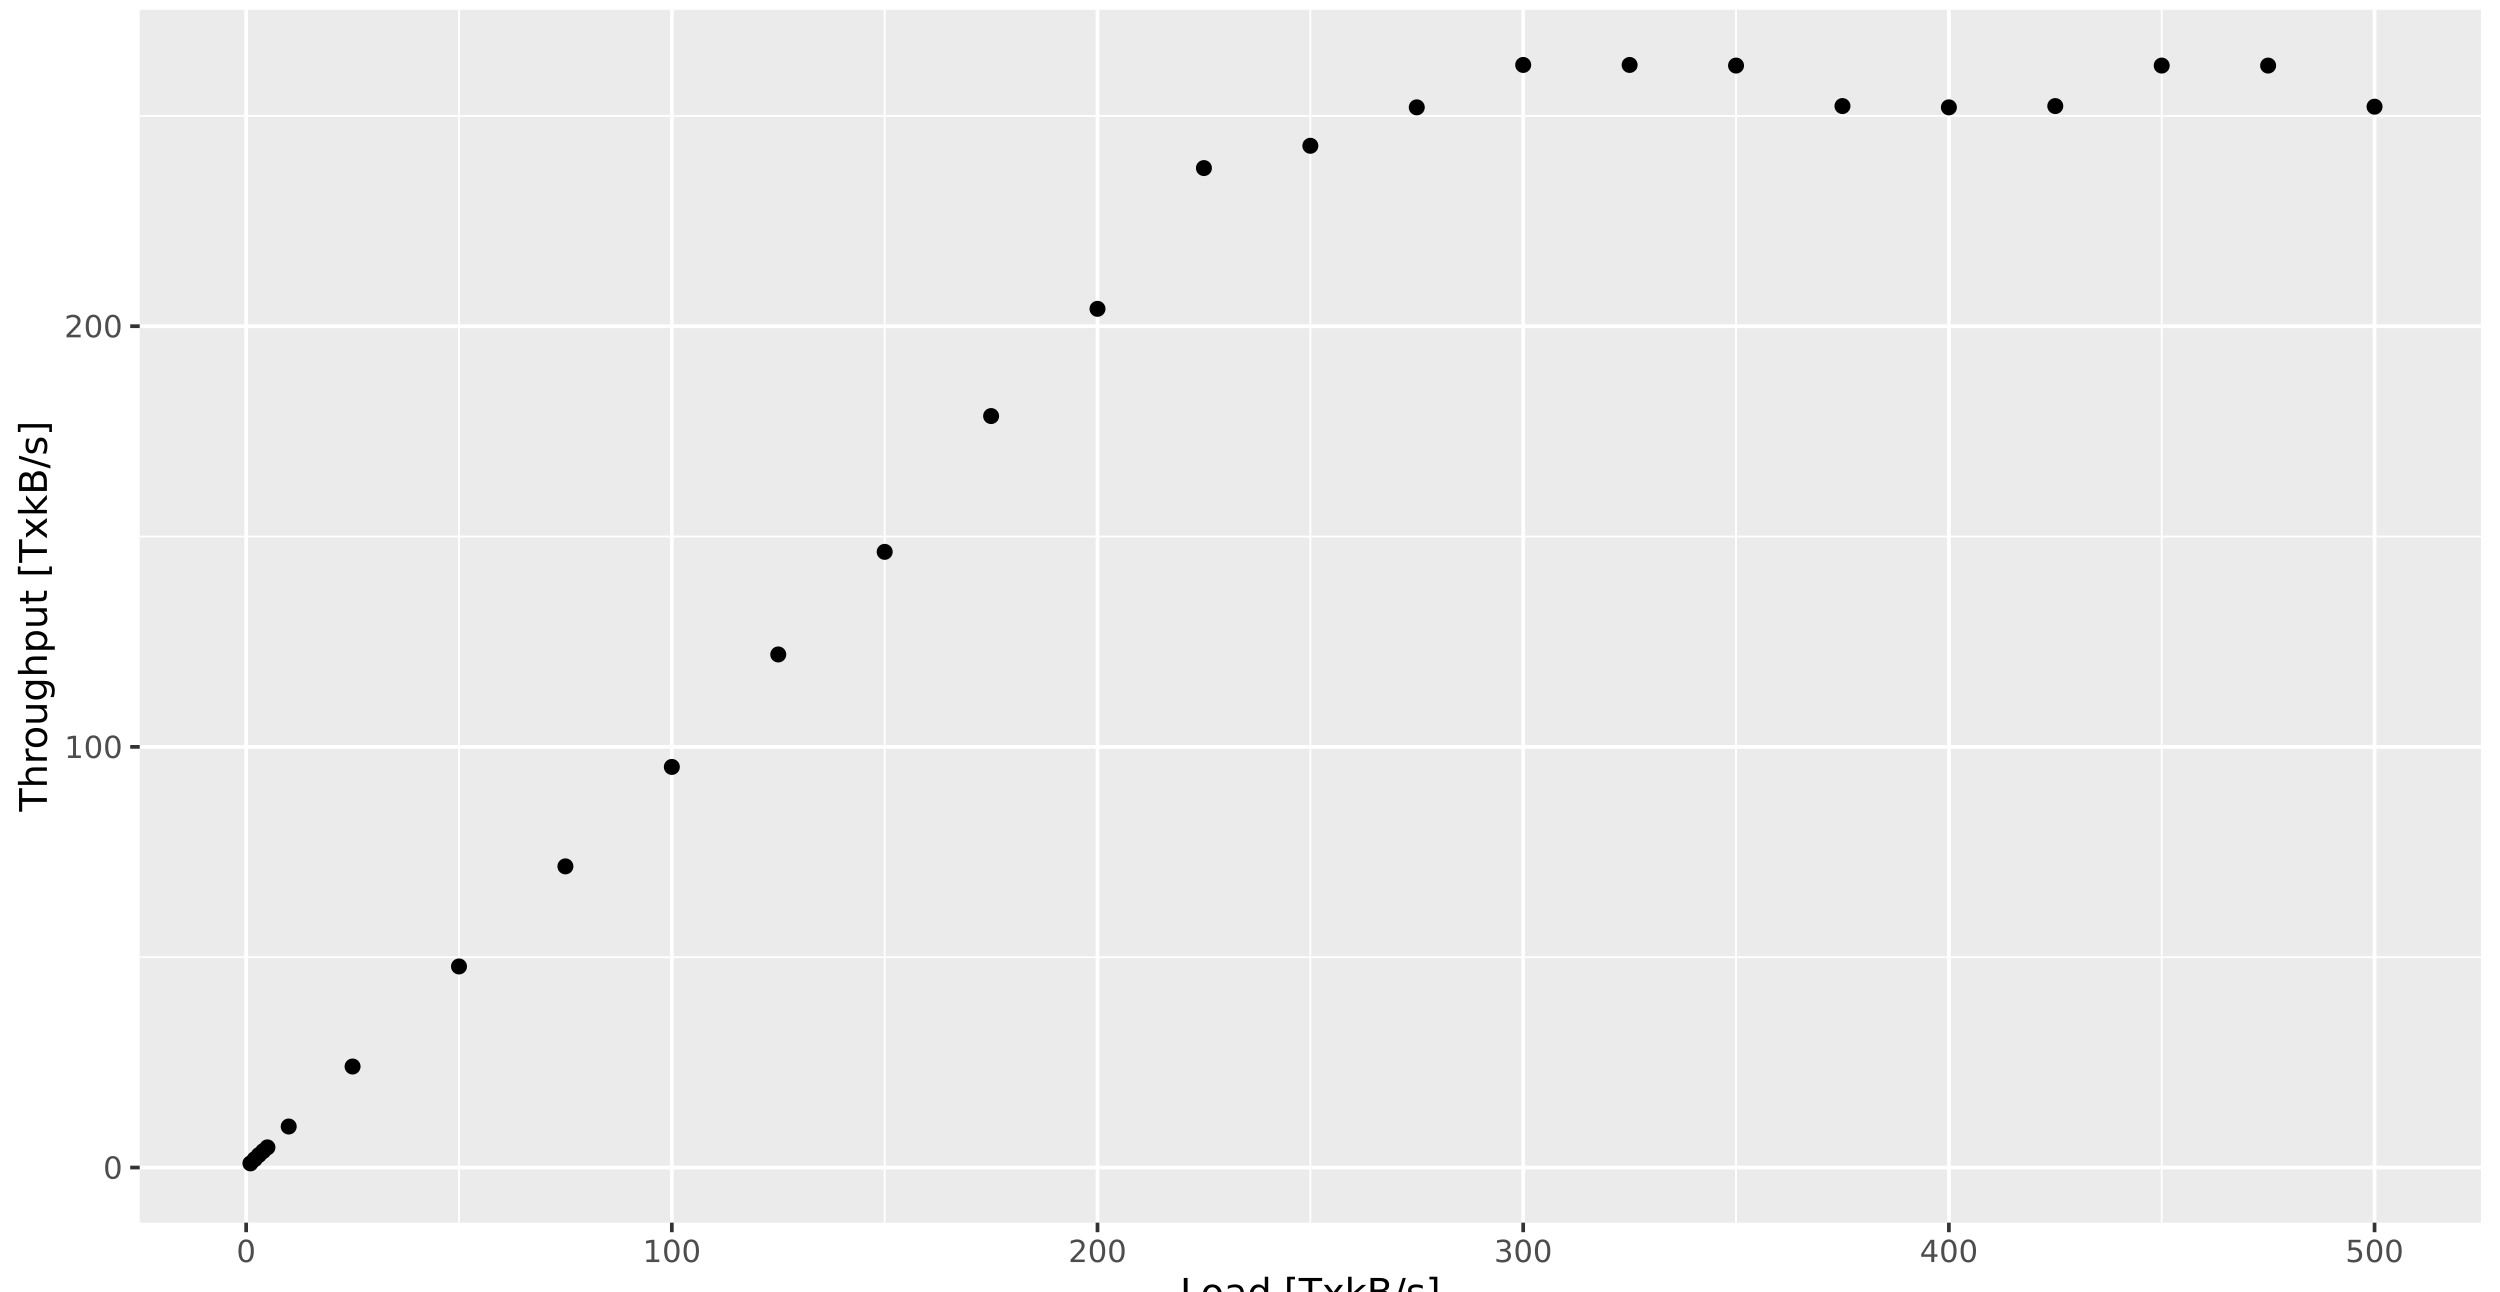
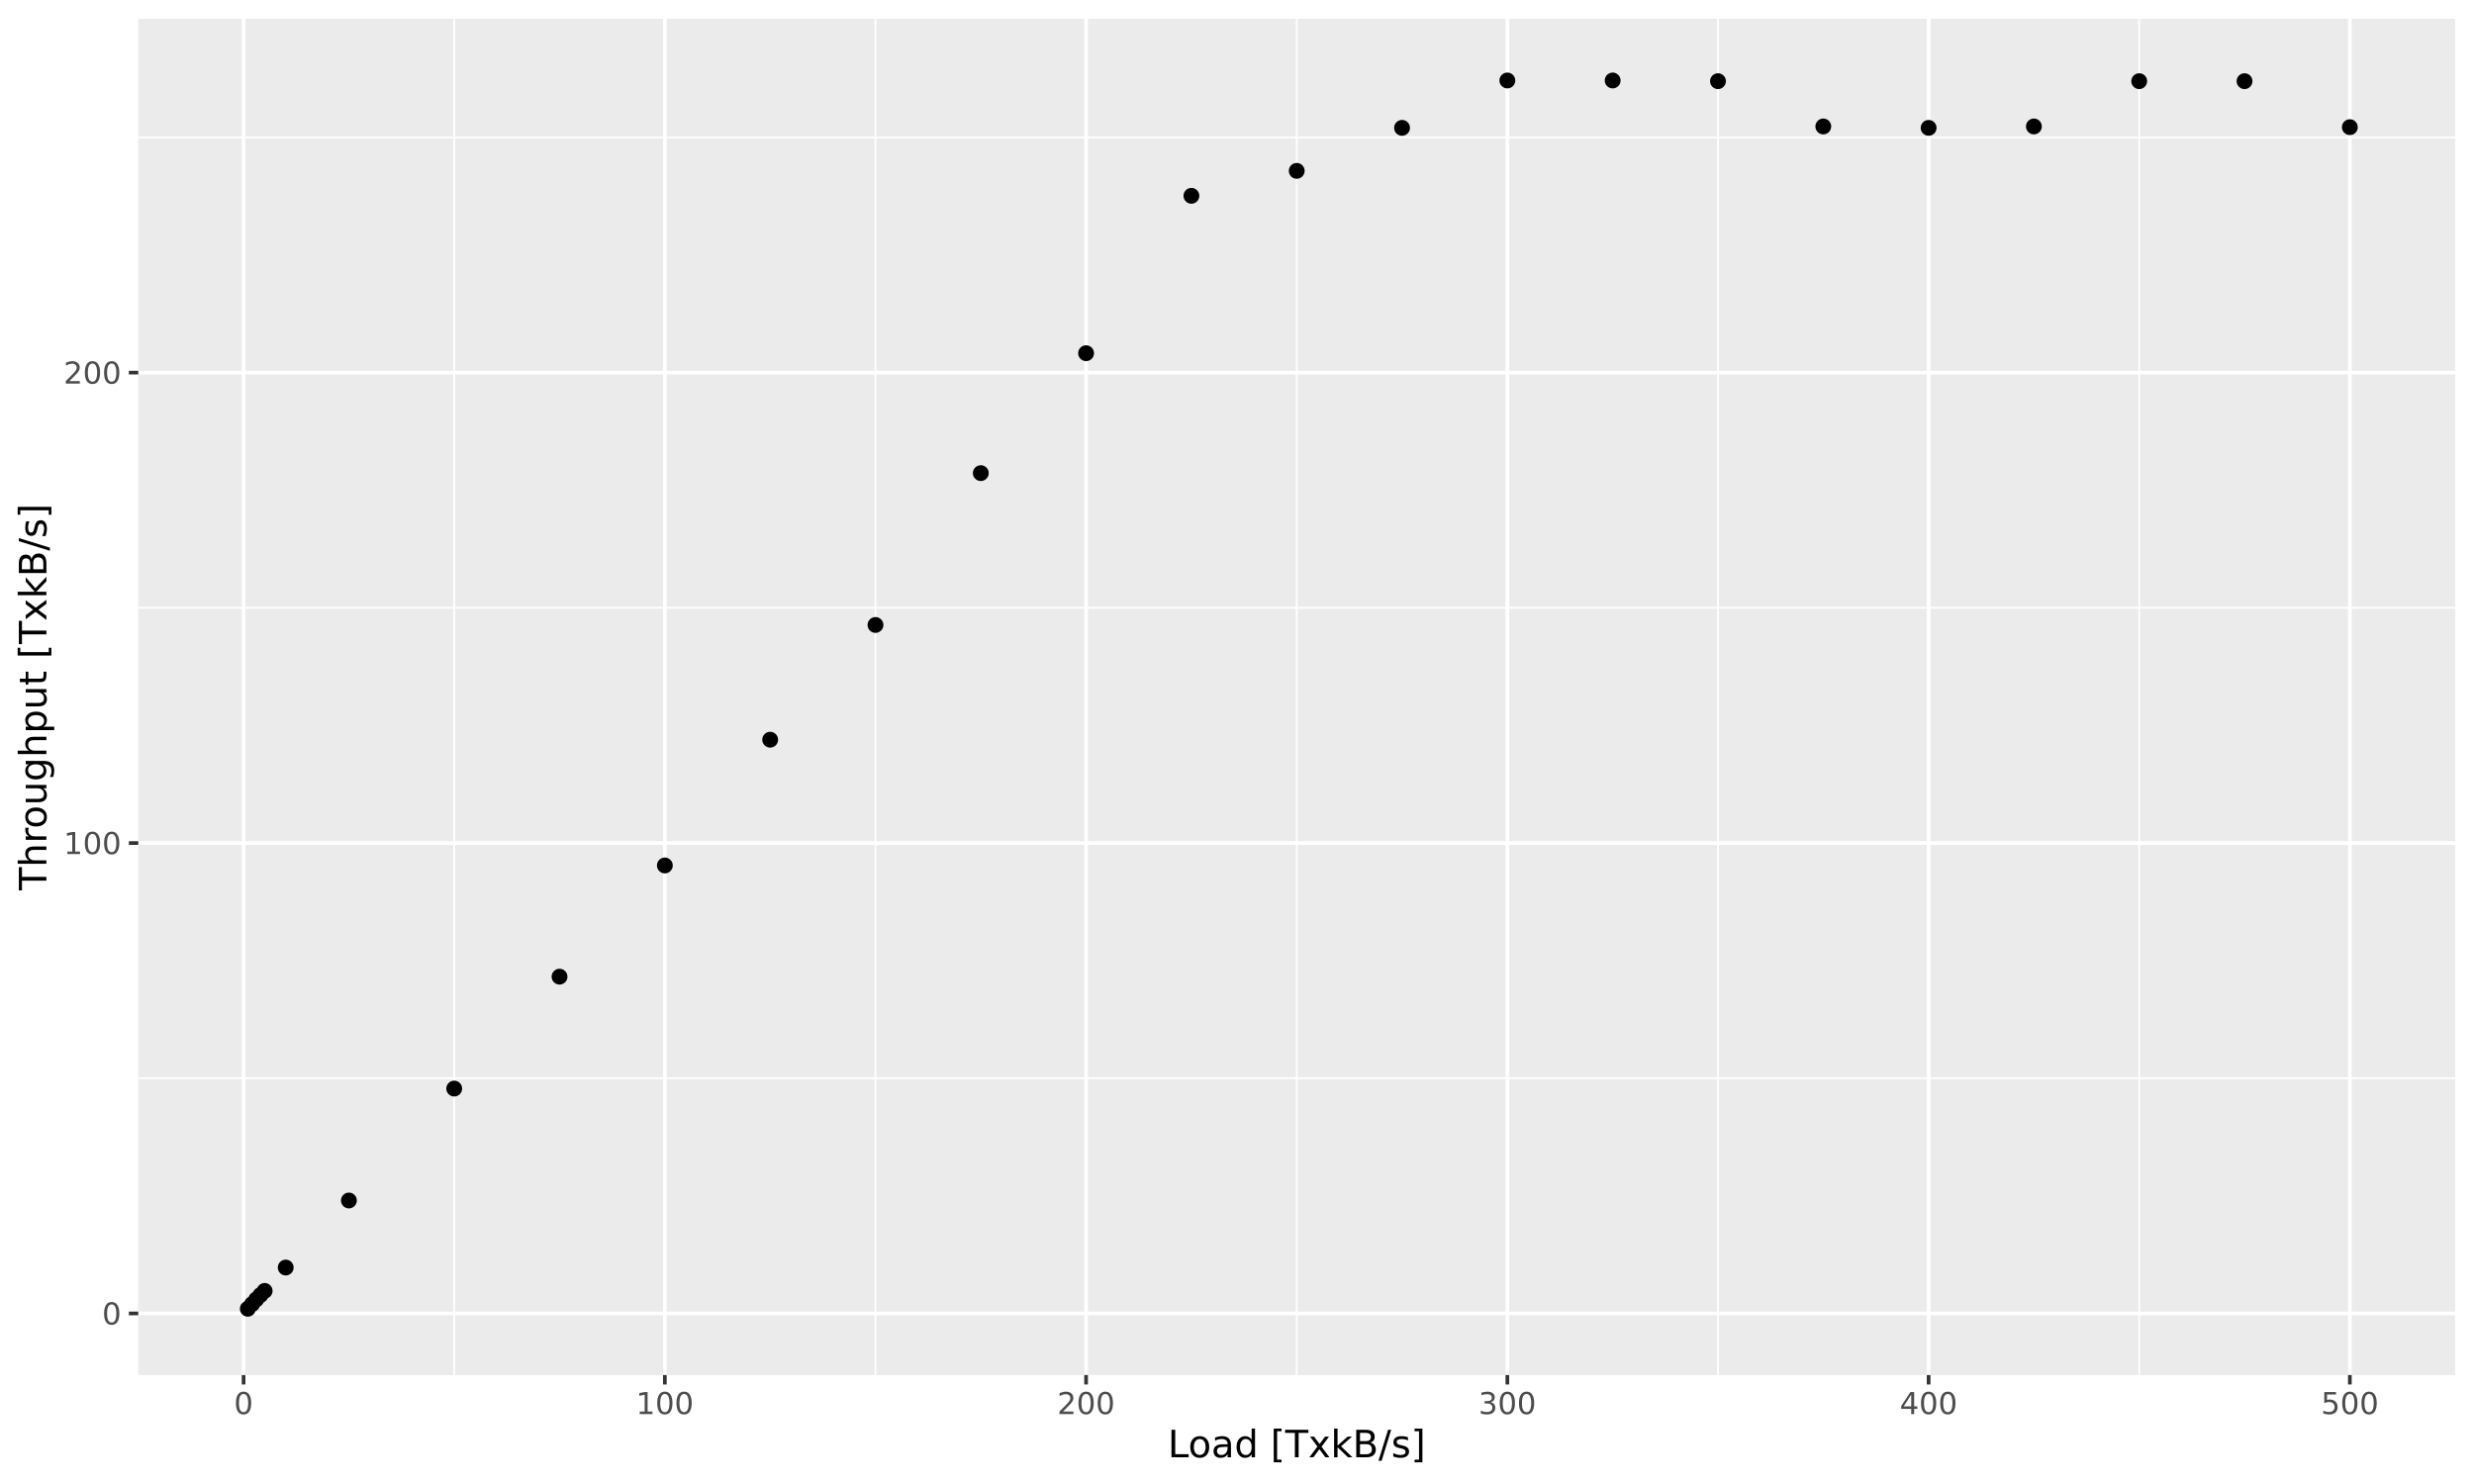
- <svg xmlns="http://www.w3.org/2000/svg" class="svglite" width="720pt" height="372pt" viewBox="0 0 720 372" version="1.1" id="svg66">
-   <defs id="defs1">
-     <style type="text/css" id="style1">
+ <svg xmlns="http://www.w3.org/2000/svg" class="svglite" width="720.00pt" height="432.00pt" viewBox="0 0 720.00 432.00">
+   <defs>
+     <style type="text/css">
    .svglite line, .svglite polyline, .svglite polygon, .svglite path, .svglite rect, .svglite circle {
      fill: none;
      stroke: #000000;
      stroke-linecap: round;
      stroke-linejoin: round;
      stroke-miterlimit: 10.00;
    }
    .svglite text {
      white-space: pre;
    }
  </style>
  </defs>
-   <rect width="100%" height="87.053%" style="fill:#ffffff;stroke:none;stroke-width:0.933" id="rect1" x="0" y="3.0098826e-07" />
-   <defs id="defs2">
+   <rect width="100%" height="100%" style="stroke: none; fill: #FFFFFF;" />
+   <defs>
    <clipPath id="cpMC4wMHw3MjAuMDB8MC4wMHw0MzIuMDA=">
-       <rect x="0" y="0" width="720" height="432" id="rect2" />
+       <rect x="0.00" y="0.00" width="720.00" height="432.00" />
    </clipPath>
  </defs>
-   <g clip-path="url(#cpMC4wMHw3MjAuMDB8MC4wMHw0MzIuMDA=)" id="g3" transform="matrix(1,0,0,0.8870783,0,0.6174955)">
-     <rect x="0" y="0" width="720" height="432" style="fill:#ffffff;stroke:#ffffff;stroke-width:1.07" id="rect3" />
+   <g clip-path="url(#cpMC4wMHw3MjAuMDB8MC4wMHw0MzIuMDA=)">
+     <rect x="0.00" y="0.00" width="720.00" height="432.00" style="stroke-width: 1.07; stroke: #FFFFFF; fill: #FFFFFF;" />
  </g>
-   <defs id="defs4">
-     <clipPath id="cpNDAuMjR8NzE0LjUyfDUwLjk5fDQwMC4yOQ==">
-       <rect x="40.24" y="50.99" width="674.28" height="349.3" id="rect4" />
+   <defs>
+     <clipPath id="cpNDAuMjR8NzE0LjUyfDUuNDh8NDAwLjI5">
+       <rect x="40.24" y="5.48" width="674.28" height="394.82" />
    </clipPath>
  </defs>
-   <g clip-path="url(#cpNDAuMjR8NzE0LjUyfDUwLjk5fDQwMC4yOQ==)" id="g46" transform="translate(0,-48.16467)">
-     <rect x="40.24" y="50.99" width="674.28" height="349.3" style="fill:#ebebeb;stroke:none;stroke-width:1.07" id="rect5" />
-     <polyline points="40.24,323.84 714.52,323.84 " style="stroke:#ffffff;stroke-width:0.53;stroke-linecap:butt" id="polyline5" />
-     <polyline points="40.24,202.68 714.52,202.68 " style="stroke:#ffffff;stroke-width:0.53;stroke-linecap:butt" id="polyline6" />
-     <polyline points="40.24,81.53 714.52,81.53 " style="stroke:#ffffff;stroke-width:0.53;stroke-linecap:butt" id="polyline7" />
-     <polyline points="132.19,400.29 132.19,50.99 " style="stroke:#ffffff;stroke-width:0.53;stroke-linecap:butt" id="polyline8" />
-     <polyline points="254.79,400.29 254.79,50.99 " style="stroke:#ffffff;stroke-width:0.53;stroke-linecap:butt" id="polyline9" />
-     <polyline points="377.38,400.29 377.38,50.99 " style="stroke:#ffffff;stroke-width:0.53;stroke-linecap:butt" id="polyline10" />
-     <polyline points="499.98,400.29 499.98,50.99 " style="stroke:#ffffff;stroke-width:0.53;stroke-linecap:butt" id="polyline11" />
-     <polyline points="622.57,400.29 622.57,50.99 " style="stroke:#ffffff;stroke-width:0.53;stroke-linecap:butt" id="polyline12" />
-     <polyline points="40.24,384.42 714.52,384.42 " style="stroke:#ffffff;stroke-width:1.07;stroke-linecap:butt" id="polyline13" />
-     <polyline points="40.24,263.26 714.52,263.26 " style="stroke:#ffffff;stroke-width:1.07;stroke-linecap:butt" id="polyline14" />
-     <polyline points="40.24,142.11 714.52,142.11 " style="stroke:#ffffff;stroke-width:1.07;stroke-linecap:butt" id="polyline15" />
-     <polyline points="70.89,400.29 70.89,50.99 " style="stroke:#ffffff;stroke-width:1.07;stroke-linecap:butt" id="polyline16" />
-     <polyline points="193.49,400.29 193.49,50.99 " style="stroke:#ffffff;stroke-width:1.07;stroke-linecap:butt" id="polyline17" />
-     <polyline points="316.08,400.29 316.08,50.99 " style="stroke:#ffffff;stroke-width:1.07;stroke-linecap:butt" id="polyline18" />
-     <polyline points="438.68,400.29 438.68,50.99 " style="stroke:#ffffff;stroke-width:1.07;stroke-linecap:butt" id="polyline19" />
-     <polyline points="561.28,400.29 561.28,50.99 " style="stroke:#ffffff;stroke-width:1.07;stroke-linecap:butt" id="polyline20" />
-     <polyline points="683.87,400.29 683.87,50.99 " style="stroke:#ffffff;stroke-width:1.07;stroke-linecap:butt" id="polyline21" />
-     <circle cx="83.15" cy="372.6" r="1.95" style="fill:#000000;stroke-width:0.71" id="circle21" />
-     <circle cx="132.19" cy="326.5" r="1.95" style="fill:#000000;stroke-width:0.71" id="circle22" />
-     <circle cx="193.49" cy="269.04" r="1.95" style="fill:#000000;stroke-width:0.71" id="circle23" />
-     <circle cx="254.79" cy="207.1" r="1.95" style="fill:#000000;stroke-width:0.71" id="circle24" />
-     <circle cx="316.08" cy="137.11" r="1.95" style="fill:#000000;stroke-width:0.71" id="circle25" />
-     <circle cx="377.38" cy="90.15" r="1.95" style="fill:#000000;stroke-width:0.71" id="circle26" />
-     <circle cx="438.68" cy="66.87" r="1.95" style="fill:#000000;stroke-width:0.71" id="circle27" />
-     <circle cx="499.98" cy="67.05" r="1.95" style="fill:#000000;stroke-width:0.71" id="circle28" />
-     <circle cx="622.57" cy="67.05" r="1.95" style="fill:#000000;stroke-width:0.71" id="circle29" />
-     <circle cx="561.28" cy="79.08" r="1.95" style="fill:#000000;stroke-width:0.71" id="circle30" />
-     <circle cx="683.87" cy="78.89" r="1.95" style="fill:#000000;stroke-width:0.71" id="circle31" />
-     <circle cx="77.02" cy="378.61" r="1.95" style="fill:#000000;stroke-width:0.71" id="circle32" />
-     <circle cx="653.22" cy="67.05" r="1.95" style="fill:#000000;stroke-width:0.71" id="circle33" />
-     <circle cx="591.92" cy="78.71" r="1.95" style="fill:#000000;stroke-width:0.71" id="circle34" />
-     <circle cx="530.63" cy="78.71" r="1.95" style="fill:#000000;stroke-width:0.71" id="circle35" />
-     <circle cx="101.54" cy="355.32" r="1.95" style="fill:#000000;stroke-width:0.71" id="circle36" />
-     <circle cx="469.33" cy="66.87" r="1.95" style="fill:#000000;stroke-width:0.71" id="circle37" />
-     <circle cx="346.73" cy="96.57" r="1.95" style="fill:#000000;stroke-width:0.71" id="circle38" />
-     <circle cx="224.14" cy="236.65" r="1.95" style="fill:#000000;stroke-width:0.71" id="circle39" />
-     <circle cx="285.44" cy="167.99" r="1.95" style="fill:#000000;stroke-width:0.71" id="circle40" />
-     <circle cx="162.84" cy="297.68" r="1.95" style="fill:#000000;stroke-width:0.71" id="circle41" />
-     <circle cx="408.03" cy="79.08" r="1.95" style="fill:#000000;stroke-width:0.71" id="circle42" />
-     <circle cx="72.12" cy="383.22" r="1.95" style="fill:#000000;stroke-width:0.71" id="circle43" />
-     <circle cx="73.35" cy="382.02" r="1.95" style="fill:#000000;stroke-width:0.71" id="circle44" />
-     <circle cx="74.57" cy="380.81" r="1.95" style="fill:#000000;stroke-width:0.71" id="circle45" />
-     <circle cx="75.8" cy="379.69" r="1.95" style="fill:#000000;stroke-width:0.71" id="circle46" />
+   <g clip-path="url(#cpNDAuMjR8NzE0LjUyfDUuNDh8NDAwLjI5)">
+     <rect x="40.24" y="5.48" width="674.28" height="394.82" style="stroke-width: 1.07; stroke: none; fill: #EBEBEB;" />
+     <polyline points="40.24,313.88 714.52,313.88 " style="stroke-width: 0.53; stroke: #FFFFFF; stroke-linecap: butt;" />
+     <polyline points="40.24,176.94 714.52,176.94 " style="stroke-width: 0.53; stroke: #FFFFFF; stroke-linecap: butt;" />
+     <polyline points="40.24,40.00 714.52,40.00 " style="stroke-width: 0.53; stroke: #FFFFFF; stroke-linecap: butt;" />
+     <polyline points="132.19,400.29 132.19,5.48 " style="stroke-width: 0.53; stroke: #FFFFFF; stroke-linecap: butt;" />
+     <polyline points="254.79,400.29 254.79,5.48 " style="stroke-width: 0.53; stroke: #FFFFFF; stroke-linecap: butt;" />
+     <polyline points="377.38,400.29 377.38,5.48 " style="stroke-width: 0.53; stroke: #FFFFFF; stroke-linecap: butt;" />
+     <polyline points="499.98,400.29 499.98,5.48 " style="stroke-width: 0.53; stroke: #FFFFFF; stroke-linecap: butt;" />
+     <polyline points="622.57,400.29 622.57,5.48 " style="stroke-width: 0.53; stroke: #FFFFFF; stroke-linecap: butt;" />
+     <polyline points="40.24,382.35 714.52,382.35 " style="stroke-width: 1.07; stroke: #FFFFFF; stroke-linecap: butt;" />
+     <polyline points="40.24,245.41 714.52,245.41 " style="stroke-width: 1.07; stroke: #FFFFFF; stroke-linecap: butt;" />
+     <polyline points="40.24,108.47 714.52,108.47 " style="stroke-width: 1.07; stroke: #FFFFFF; stroke-linecap: butt;" />
+     <polyline points="70.89,400.29 70.89,5.48 " style="stroke-width: 1.07; stroke: #FFFFFF; stroke-linecap: butt;" />
+     <polyline points="193.49,400.29 193.49,5.48 " style="stroke-width: 1.07; stroke: #FFFFFF; stroke-linecap: butt;" />
+     <polyline points="316.08,400.29 316.08,5.48 " style="stroke-width: 1.07; stroke: #FFFFFF; stroke-linecap: butt;" />
+     <polyline points="438.68,400.29 438.68,5.48 " style="stroke-width: 1.07; stroke: #FFFFFF; stroke-linecap: butt;" />
+     <polyline points="561.28,400.29 561.28,5.48 " style="stroke-width: 1.07; stroke: #FFFFFF; stroke-linecap: butt;" />
+     <polyline points="683.87,400.29 683.87,5.48 " style="stroke-width: 1.07; stroke: #FFFFFF; stroke-linecap: butt;" />
+     <circle cx="83.15" cy="368.99" r="1.95" style="stroke-width: 0.71; fill: #000000;" />
+     <circle cx="132.19" cy="316.89" r="1.95" style="stroke-width: 0.71; fill: #000000;" />
+     <circle cx="193.49" cy="251.94" r="1.95" style="stroke-width: 0.71; fill: #000000;" />
+     <circle cx="254.79" cy="181.93" r="1.95" style="stroke-width: 0.71; fill: #000000;" />
+     <circle cx="316.08" cy="102.82" r="1.95" style="stroke-width: 0.71; fill: #000000;" />
+     <circle cx="377.38" cy="49.74" r="1.95" style="stroke-width: 0.71; fill: #000000;" />
+     <circle cx="438.68" cy="23.43" r="1.95" style="stroke-width: 0.71; fill: #000000;" />
+     <circle cx="499.98" cy="23.63" r="1.95" style="stroke-width: 0.71; fill: #000000;" />
+     <circle cx="622.57" cy="23.63" r="1.95" style="stroke-width: 0.71; fill: #000000;" />
+     <circle cx="561.28" cy="37.22" r="1.95" style="stroke-width: 0.71; fill: #000000;" />
+     <circle cx="683.87" cy="37.02" r="1.95" style="stroke-width: 0.71; fill: #000000;" />
+     <circle cx="77.02" cy="375.79" r="1.95" style="stroke-width: 0.71; fill: #000000;" />
+     <circle cx="653.22" cy="23.63" r="1.95" style="stroke-width: 0.71; fill: #000000;" />
+     <circle cx="591.92" cy="36.81" r="1.95" style="stroke-width: 0.71; fill: #000000;" />
+     <circle cx="530.63" cy="36.81" r="1.95" style="stroke-width: 0.71; fill: #000000;" />
+     <circle cx="101.54" cy="349.47" r="1.95" style="stroke-width: 0.71; fill: #000000;" />
+     <circle cx="469.33" cy="23.43" r="1.95" style="stroke-width: 0.71; fill: #000000;" />
+     <circle cx="346.73" cy="57.00" r="1.95" style="stroke-width: 0.71; fill: #000000;" />
+     <circle cx="224.14" cy="215.33" r="1.95" style="stroke-width: 0.71; fill: #000000;" />
+     <circle cx="285.44" cy="137.73" r="1.95" style="stroke-width: 0.71; fill: #000000;" />
+     <circle cx="162.84" cy="284.31" r="1.95" style="stroke-width: 0.71; fill: #000000;" />
+     <circle cx="408.03" cy="37.22" r="1.95" style="stroke-width: 0.71; fill: #000000;" />
+     <circle cx="72.12" cy="380.99" r="1.95" style="stroke-width: 0.71; fill: #000000;" />
+     <circle cx="73.35" cy="379.64" r="1.95" style="stroke-width: 0.71; fill: #000000;" />
+     <circle cx="74.57" cy="378.27" r="1.95" style="stroke-width: 0.71; fill: #000000;" />
+     <circle cx="75.80" cy="377.00" r="1.95" style="stroke-width: 0.71; fill: #000000;" />
  </g>
-   <g clip-path="url(#cpMC4wMHw3MjAuMDB8MC4wMHw0MzIuMDA=)" id="g66" transform="translate(0,-48.16467)">
-     <text x="35.31" y="387.63" text-anchor="end" style="font-size:8.8px;font-family:'DejaVu Sans';fill:#4d4d4d" textLength="5.59" lengthAdjust="spacingAndGlyphs" id="text46">0</text>
-     <text x="35.31" y="266.47" text-anchor="end" style="font-size:8.8px;font-family:'DejaVu Sans';fill:#4d4d4d" textLength="16.78" lengthAdjust="spacingAndGlyphs" id="text47">100</text>
-     <text x="35.31" y="145.31" text-anchor="end" style="font-size:8.8px;font-family:'DejaVu Sans';fill:#4d4d4d" textLength="16.78" lengthAdjust="spacingAndGlyphs" id="text48">200</text>
-     <polyline points="37.50,384.42 40.24,384.42 " style="stroke:#333333;stroke-width:1.07;stroke-linecap:butt" id="polyline48" />
-     <polyline points="37.50,263.26 40.24,263.26 " style="stroke:#333333;stroke-width:1.07;stroke-linecap:butt" id="polyline49" />
-     <polyline points="37.50,142.11 40.24,142.11 " style="stroke:#333333;stroke-width:1.07;stroke-linecap:butt" id="polyline50" />
-     <polyline points="70.89,403.03 70.89,400.29 " style="stroke:#333333;stroke-width:1.07;stroke-linecap:butt" id="polyline51" />
-     <polyline points="193.49,403.03 193.49,400.29 " style="stroke:#333333;stroke-width:1.07;stroke-linecap:butt" id="polyline52" />
-     <polyline points="316.08,403.03 316.08,400.29 " style="stroke:#333333;stroke-width:1.07;stroke-linecap:butt" id="polyline53" />
-     <polyline points="438.68,403.03 438.68,400.29 " style="stroke:#333333;stroke-width:1.07;stroke-linecap:butt" id="polyline54" />
-     <polyline points="561.28,403.03 561.28,400.29 " style="stroke:#333333;stroke-width:1.07;stroke-linecap:butt" id="polyline55" />
-     <polyline points="683.87,403.03 683.87,400.29 " style="stroke:#333333;stroke-width:1.07;stroke-linecap:butt" id="polyline56" />
-     <text x="70.89" y="411.64" text-anchor="middle" style="font-size:8.8px;font-family:'DejaVu Sans';fill:#4d4d4d" textLength="5.59" lengthAdjust="spacingAndGlyphs" id="text56">0</text>
-     <text x="193.49" y="411.64" text-anchor="middle" style="font-size:8.8px;font-family:'DejaVu Sans';fill:#4d4d4d" textLength="16.78" lengthAdjust="spacingAndGlyphs" id="text57">100</text>
-     <text x="316.08" y="411.64" text-anchor="middle" style="font-size:8.8px;font-family:'DejaVu Sans';fill:#4d4d4d" textLength="16.78" lengthAdjust="spacingAndGlyphs" id="text58">200</text>
-     <text x="438.68" y="411.64" text-anchor="middle" style="font-size:8.8px;font-family:'DejaVu Sans';fill:#4d4d4d" textLength="16.78" lengthAdjust="spacingAndGlyphs" id="text59">300</text>
-     <text x="561.28" y="411.64" text-anchor="middle" style="font-size:8.8px;font-family:'DejaVu Sans';fill:#4d4d4d" textLength="16.78" lengthAdjust="spacingAndGlyphs" id="text60">400</text>
-     <text x="683.87" y="411.64" text-anchor="middle" style="font-size:8.8px;font-family:'DejaVu Sans';fill:#4d4d4d" textLength="16.78" lengthAdjust="spacingAndGlyphs" id="text61">500</text>
-     <text x="377.38" y="424.23" text-anchor="middle" style="font-size:11px;font-family:'DejaVu Sans'" textLength="75.05" lengthAdjust="spacingAndGlyphs" id="text62">Load [TxkB/s]</text>
-     <text transform="rotate(-90,119.57,106.07)" text-anchor="middle" style="font-size:11px;font-family:'DejaVu Sans'" textLength="112.55" lengthAdjust="spacingAndGlyphs" id="text63">Throughput [TxkB/s]</text>
+   <g clip-path="url(#cpMC4wMHw3MjAuMDB8MC4wMHw0MzIuMDA=)">
+     <text x="35.31" y="385.56" text-anchor="end" style="font-size: 8.80px;fill: #4D4D4D; font-family: &quot;DejaVu Sans&quot;;" textLength="5.59px" lengthAdjust="spacingAndGlyphs">0</text>
+     <text x="35.31" y="248.62" text-anchor="end" style="font-size: 8.80px;fill: #4D4D4D; font-family: &quot;DejaVu Sans&quot;;" textLength="16.78px" lengthAdjust="spacingAndGlyphs">100</text>
+     <text x="35.31" y="111.67" text-anchor="end" style="font-size: 8.80px;fill: #4D4D4D; font-family: &quot;DejaVu Sans&quot;;" textLength="16.78px" lengthAdjust="spacingAndGlyphs">200</text>
+     <polyline points="37.50,382.35 40.24,382.35 " style="stroke-width: 1.07; stroke: #333333; stroke-linecap: butt;" />
+     <polyline points="37.50,245.41 40.24,245.41 " style="stroke-width: 1.07; stroke: #333333; stroke-linecap: butt;" />
+     <polyline points="37.50,108.47 40.24,108.47 " style="stroke-width: 1.07; stroke: #333333; stroke-linecap: butt;" />
+     <polyline points="70.89,403.03 70.89,400.29 " style="stroke-width: 1.07; stroke: #333333; stroke-linecap: butt;" />
+     <polyline points="193.49,403.03 193.49,400.29 " style="stroke-width: 1.07; stroke: #333333; stroke-linecap: butt;" />
+     <polyline points="316.08,403.03 316.08,400.29 " style="stroke-width: 1.07; stroke: #333333; stroke-linecap: butt;" />
+     <polyline points="438.68,403.03 438.68,400.29 " style="stroke-width: 1.07; stroke: #333333; stroke-linecap: butt;" />
+     <polyline points="561.28,403.03 561.28,400.29 " style="stroke-width: 1.07; stroke: #333333; stroke-linecap: butt;" />
+     <polyline points="683.87,403.03 683.87,400.29 " style="stroke-width: 1.07; stroke: #333333; stroke-linecap: butt;" />
+     <text x="70.89" y="411.64" text-anchor="middle" style="font-size: 8.80px;fill: #4D4D4D; font-family: &quot;DejaVu Sans&quot;;" textLength="5.59px" lengthAdjust="spacingAndGlyphs">0</text>
+     <text x="193.49" y="411.64" text-anchor="middle" style="font-size: 8.80px;fill: #4D4D4D; font-family: &quot;DejaVu Sans&quot;;" textLength="16.78px" lengthAdjust="spacingAndGlyphs">100</text>
+     <text x="316.08" y="411.64" text-anchor="middle" style="font-size: 8.80px;fill: #4D4D4D; font-family: &quot;DejaVu Sans&quot;;" textLength="16.78px" lengthAdjust="spacingAndGlyphs">200</text>
+     <text x="438.68" y="411.64" text-anchor="middle" style="font-size: 8.80px;fill: #4D4D4D; font-family: &quot;DejaVu Sans&quot;;" textLength="16.78px" lengthAdjust="spacingAndGlyphs">300</text>
+     <text x="561.28" y="411.64" text-anchor="middle" style="font-size: 8.80px;fill: #4D4D4D; font-family: &quot;DejaVu Sans&quot;;" textLength="16.78px" lengthAdjust="spacingAndGlyphs">400</text>
+     <text x="683.87" y="411.64" text-anchor="middle" style="font-size: 8.80px;fill: #4D4D4D; font-family: &quot;DejaVu Sans&quot;;" textLength="16.78px" lengthAdjust="spacingAndGlyphs">500</text>
+     <text x="377.38" y="424.23" text-anchor="middle" style="font-size: 11.00px; font-family: &quot;DejaVu Sans&quot;;" textLength="75.05px" lengthAdjust="spacingAndGlyphs">Load [TxkB/s]</text>
+     <text transform="translate(13.50,202.89) rotate(-90)" text-anchor="middle" style="font-size: 11.00px; font-family: &quot;DejaVu Sans&quot;;" textLength="112.55px" lengthAdjust="spacingAndGlyphs">Throughput [TxkB/s]</text>
  </g>
</svg>
